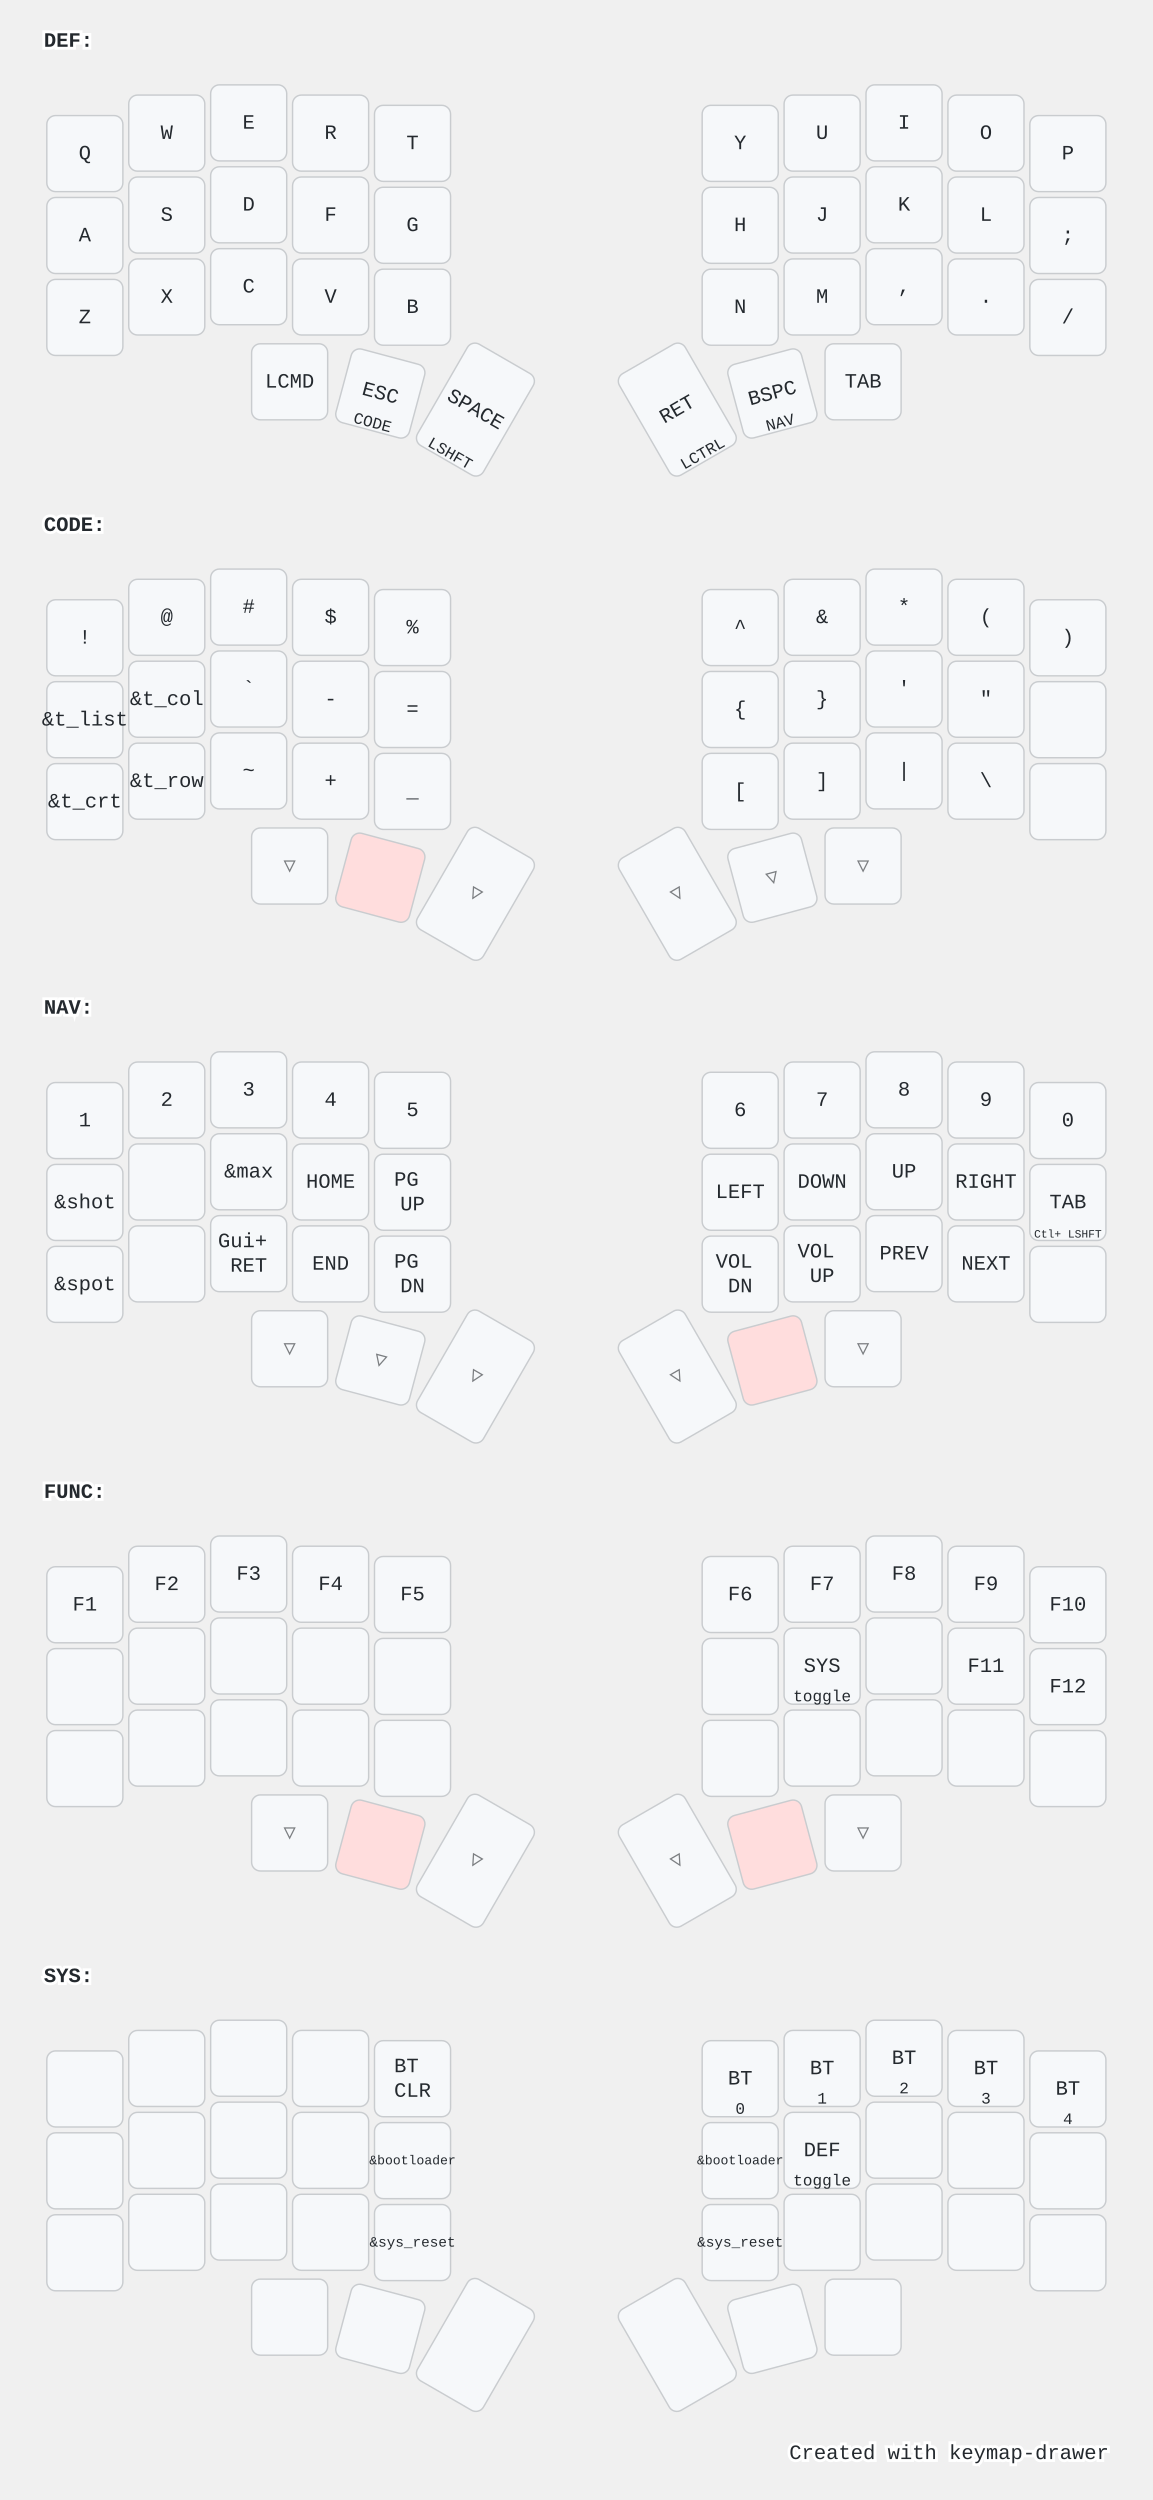
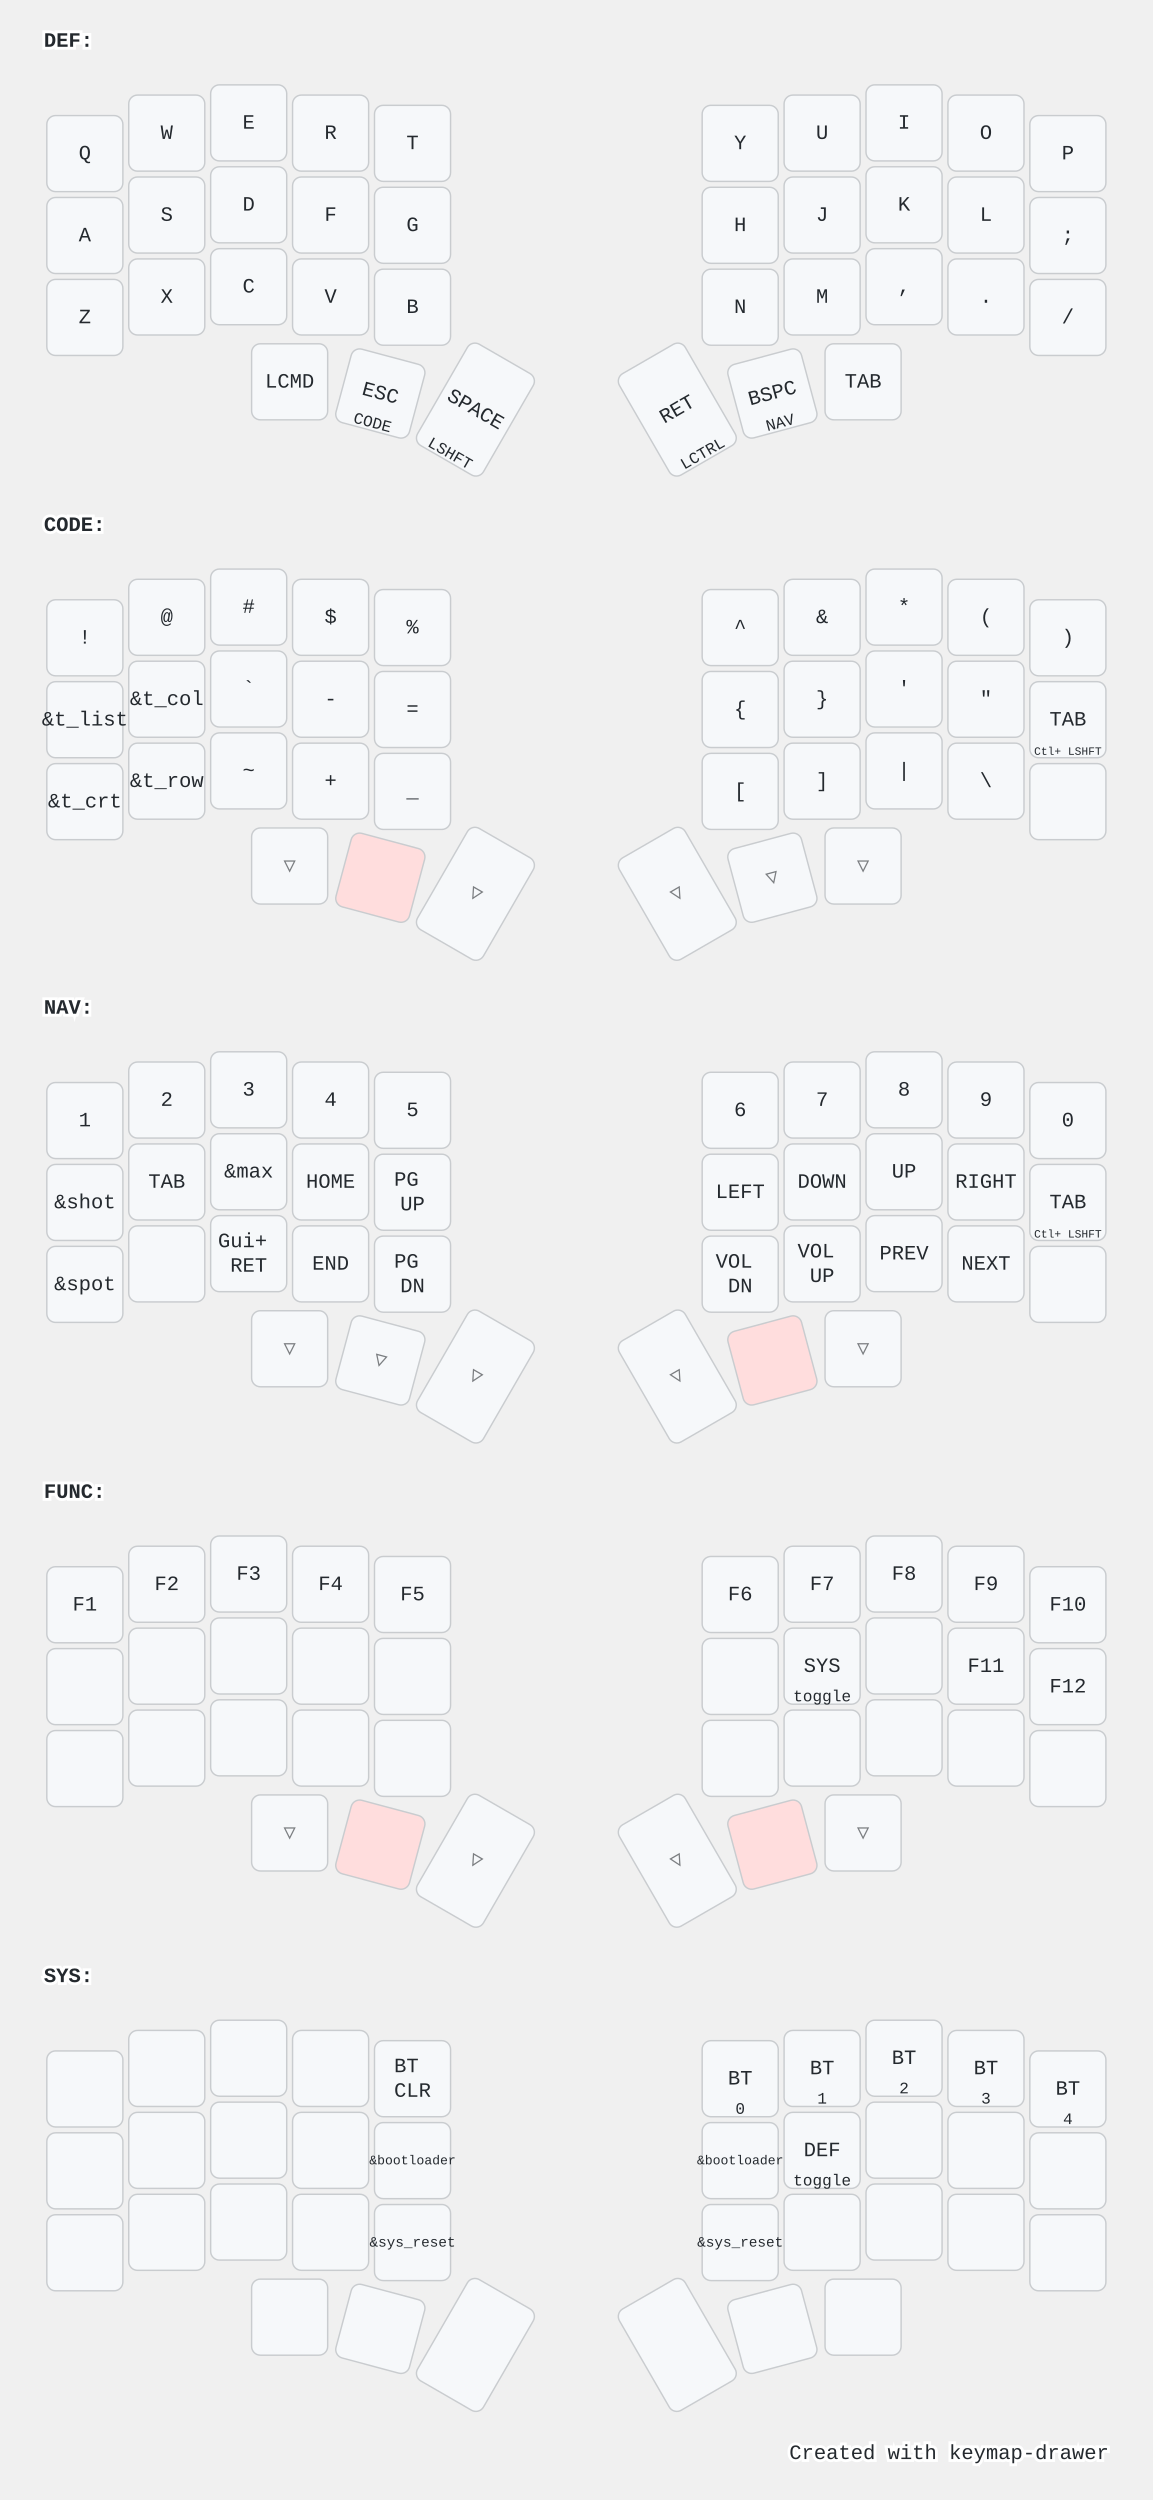
<svg xmlns="http://www.w3.org/2000/svg" width="788" height="1709" viewBox="0 0 788 1709" class="keymap">
  <style>/* inherit to force styles through use tags */
svg path {
    fill: inherit;
}

/* font and background color specifications */
svg.keymap {
    font-family: SFMono-Regular,Consolas,Liberation Mono,Menlo,monospace;
    font-size: 14px;
    font-kerning: normal;
    text-rendering: optimizeLegibility;
    fill: #24292e;
}

/* default key styling */
rect.key {
    fill: #f6f8fa;
}

rect.key, rect.combo {
    stroke: #c9cccf;
    stroke-width: 1;
}

/* default key side styling, only used is draw_key_sides is set */
rect.side {
    filter: brightness(90%);
}

/* color accent for combo boxes */
rect.combo, rect.combo-separate {
    fill: #cdf;
}

/* color accent for held keys */
rect.held, rect.combo.held {
    fill: #fdd;
}

/* color accent for ghost (optional) keys */
rect.ghost, rect.combo.ghost {
    stroke-dasharray: 4, 4;
    stroke-width: 2;
}

text {
    text-anchor: middle;
    dominant-baseline: middle;
}

/* styling for layer labels */
text.label {
    font-weight: bold;
    text-anchor: start;
    stroke: white;
    stroke-width: 4;
    paint-order: stroke;
}

/* styling for optional footer */
text.footer {
    text-anchor: end;
    dominant-baseline: auto;
    stroke: white;
    stroke-width: 4;
    paint-order: stroke;
}

/* styling for combo tap, and key hold/shifted label text */
text.combo, text.hold, text.shifted {
    font-size: 11px;
}

text.hold {
    text-anchor: middle;
    dominant-baseline: auto;
}

text.shifted {
    text-anchor: middle;
    dominant-baseline: hanging;
}

/* styling for hold/shifted label text in combo box */
text.combo.hold, text.combo.shifted {
    font-size: 8px;
}

/* lighter symbol for transparent keys */
text.trans {
    fill: #7b7e81;
}

/* styling for combo dendrons */
path.combo {
    stroke-width: 1;
    stroke: gray;
    fill: none;
}

/* Start Tabler Icons Cleanup */
/* cannot use height/width with glyphs */
.icon-tabler &gt; path {
    fill: inherit;
    stroke: inherit;
    stroke-width: 2;
}
/* hide tabler's default box */
.icon-tabler &gt; path[stroke="none"][fill="none"] {
    visibility: hidden;
}
/* End Tabler Icons Cleanup */

@media (prefers-color-scheme: dark) {
svg.keymap { fill: #d1d6db; }
rect.key { fill: #3f4750; }
rect.key, rect.combo { stroke: #60666c; }
rect.combo, rect.combo-separate { fill: #1f3d7a; }
rect.held, rect.combo.held { fill: #854747; }
text.label, text.footer { stroke: black; }
text.trans { fill: #7e8184; }
path.combo { stroke: #7f7f7f; }

}</style>
  <g transform="translate(30, 0)" class="layer-DEF">
    <text x="0" y="28" class="label">DEF:</text>
    <g transform="translate(0, 56)">
      <g transform="translate(28, 49)" class="key keypos-0">
        <rect rx="6" ry="6" x="-26" y="-26" width="52" height="52" class="key" />
        <text x="0" y="0" class="key tap">Q</text>
      </g>
      <g transform="translate(84, 35)" class="key keypos-1">
        <rect rx="6" ry="6" x="-26" y="-26" width="52" height="52" class="key" />
        <text x="0" y="0" class="key tap">W</text>
      </g>
      <g transform="translate(140, 28)" class="key keypos-2">
        <rect rx="6" ry="6" x="-26" y="-26" width="52" height="52" class="key" />
        <text x="0" y="0" class="key tap">E</text>
      </g>
      <g transform="translate(196, 35)" class="key keypos-3">
        <rect rx="6" ry="6" x="-26" y="-26" width="52" height="52" class="key" />
        <text x="0" y="0" class="key tap">R</text>
      </g>
      <g transform="translate(252, 42)" class="key keypos-4">
        <rect rx="6" ry="6" x="-26" y="-26" width="52" height="52" class="key" />
        <text x="0" y="0" class="key tap">T</text>
      </g>
      <g transform="translate(476, 42)" class="key keypos-5">
        <rect rx="6" ry="6" x="-26" y="-26" width="52" height="52" class="key" />
        <text x="0" y="0" class="key tap">Y</text>
      </g>
      <g transform="translate(532, 35)" class="key keypos-6">
        <rect rx="6" ry="6" x="-26" y="-26" width="52" height="52" class="key" />
        <text x="0" y="0" class="key tap">U</text>
      </g>
      <g transform="translate(588, 28)" class="key keypos-7">
        <rect rx="6" ry="6" x="-26" y="-26" width="52" height="52" class="key" />
        <text x="0" y="0" class="key tap">I</text>
      </g>
      <g transform="translate(644, 35)" class="key keypos-8">
        <rect rx="6" ry="6" x="-26" y="-26" width="52" height="52" class="key" />
        <text x="0" y="0" class="key tap">O</text>
      </g>
      <g transform="translate(700, 49)" class="key keypos-9">
        <rect rx="6" ry="6" x="-26" y="-26" width="52" height="52" class="key" />
        <text x="0" y="0" class="key tap">P</text>
      </g>
      <g transform="translate(28, 105)" class="key keypos-10">
        <rect rx="6" ry="6" x="-26" y="-26" width="52" height="52" class="key" />
        <text x="0" y="0" class="key tap">A</text>
      </g>
      <g transform="translate(84, 91)" class="key keypos-11">
        <rect rx="6" ry="6" x="-26" y="-26" width="52" height="52" class="key" />
        <text x="0" y="0" class="key tap">S</text>
      </g>
      <g transform="translate(140, 84)" class="key keypos-12">
        <rect rx="6" ry="6" x="-26" y="-26" width="52" height="52" class="key" />
        <text x="0" y="0" class="key tap">D</text>
      </g>
      <g transform="translate(196, 91)" class="key keypos-13">
        <rect rx="6" ry="6" x="-26" y="-26" width="52" height="52" class="key" />
        <text x="0" y="0" class="key tap">F</text>
      </g>
      <g transform="translate(252, 98)" class="key keypos-14">
        <rect rx="6" ry="6" x="-26" y="-26" width="52" height="52" class="key" />
        <text x="0" y="0" class="key tap">G</text>
      </g>
      <g transform="translate(476, 98)" class="key keypos-15">
        <rect rx="6" ry="6" x="-26" y="-26" width="52" height="52" class="key" />
        <text x="0" y="0" class="key tap">H</text>
      </g>
      <g transform="translate(532, 91)" class="key keypos-16">
        <rect rx="6" ry="6" x="-26" y="-26" width="52" height="52" class="key" />
        <text x="0" y="0" class="key tap">J</text>
      </g>
      <g transform="translate(588, 84)" class="key keypos-17">
        <rect rx="6" ry="6" x="-26" y="-26" width="52" height="52" class="key" />
        <text x="0" y="0" class="key tap">K</text>
      </g>
      <g transform="translate(644, 91)" class="key keypos-18">
        <rect rx="6" ry="6" x="-26" y="-26" width="52" height="52" class="key" />
        <text x="0" y="0" class="key tap">L</text>
      </g>
      <g transform="translate(700, 105)" class="key keypos-19">
        <rect rx="6" ry="6" x="-26" y="-26" width="52" height="52" class="key" />
        <text x="0" y="0" class="key tap">;</text>
      </g>
      <g transform="translate(28, 161)" class="key keypos-20">
        <rect rx="6" ry="6" x="-26" y="-26" width="52" height="52" class="key" />
        <text x="0" y="0" class="key tap">Z</text>
      </g>
      <g transform="translate(84, 147)" class="key keypos-21">
        <rect rx="6" ry="6" x="-26" y="-26" width="52" height="52" class="key" />
        <text x="0" y="0" class="key tap">X</text>
      </g>
      <g transform="translate(140, 140)" class="key keypos-22">
        <rect rx="6" ry="6" x="-26" y="-26" width="52" height="52" class="key" />
        <text x="0" y="0" class="key tap">C</text>
      </g>
      <g transform="translate(196, 147)" class="key keypos-23">
        <rect rx="6" ry="6" x="-26" y="-26" width="52" height="52" class="key" />
        <text x="0" y="0" class="key tap">V</text>
      </g>
      <g transform="translate(252, 154)" class="key keypos-24">
        <rect rx="6" ry="6" x="-26" y="-26" width="52" height="52" class="key" />
        <text x="0" y="0" class="key tap">B</text>
      </g>
      <g transform="translate(476, 154)" class="key keypos-25">
        <rect rx="6" ry="6" x="-26" y="-26" width="52" height="52" class="key" />
        <text x="0" y="0" class="key tap">N</text>
      </g>
      <g transform="translate(532, 147)" class="key keypos-26">
        <rect rx="6" ry="6" x="-26" y="-26" width="52" height="52" class="key" />
        <text x="0" y="0" class="key tap">M</text>
      </g>
      <g transform="translate(588, 140)" class="key keypos-27">
        <rect rx="6" ry="6" x="-26" y="-26" width="52" height="52" class="key" />
        <text x="0" y="0" class="key tap">,</text>
      </g>
      <g transform="translate(644, 147)" class="key keypos-28">
        <rect rx="6" ry="6" x="-26" y="-26" width="52" height="52" class="key" />
        <text x="0" y="0" class="key tap">.</text>
      </g>
      <g transform="translate(700, 161)" class="key keypos-29">
        <rect rx="6" ry="6" x="-26" y="-26" width="52" height="52" class="key" />
        <text x="0" y="0" class="key tap">/</text>
      </g>
      <g transform="translate(168, 205)" class="key keypos-30">
        <rect rx="6" ry="6" x="-26" y="-26" width="52" height="52" class="key" />
        <text x="0" y="0" class="key tap">LCMD</text>
      </g>
      <g transform="translate(230, 213) rotate(15.0)" class="key keypos-31">
        <rect rx="6" ry="6" x="-26" y="-26" width="52" height="52" class="key" />
        <text x="0" y="0" class="key tap">ESC</text>
        <text x="0" y="24" class="key hold">CODE</text>
      </g>
      <g transform="translate(295, 224) rotate(30.0)" class="key keypos-32">
        <rect rx="6" ry="6" x="-26" y="-40" width="52" height="80" class="key" />
        <text x="0" y="0" class="key tap">SPACE</text>
        <text x="0" y="38" class="key hold">LSHFT</text>
      </g>
      <g transform="translate(433, 224) rotate(-30.0)" class="key keypos-33">
        <rect rx="6" ry="6" x="-26" y="-40" width="52" height="80" class="key" />
        <text x="0" y="0" class="key tap">RET</text>
        <text x="0" y="38" class="key hold">LCTRL</text>
      </g>
      <g transform="translate(498, 213) rotate(-15.0)" class="key keypos-34">
        <rect rx="6" ry="6" x="-26" y="-26" width="52" height="52" class="key" />
        <text x="0" y="0" class="key tap">BSPC</text>
        <text x="0" y="24" class="key hold">NAV</text>
      </g>
      <g transform="translate(560, 205)" class="key keypos-35">
        <rect rx="6" ry="6" x="-26" y="-26" width="52" height="52" class="key" />
        <text x="0" y="0" class="key tap">TAB</text>
      </g>
    </g>
  </g>
  <g transform="translate(30, 331)" class="layer-CODE">
    <text x="0" y="28" class="label">CODE:</text>
    <g transform="translate(0, 56)">
      <g transform="translate(28, 49)" class="key keypos-0">
        <rect rx="6" ry="6" x="-26" y="-26" width="52" height="52" class="key" />
        <text x="0" y="0" class="key tap">!</text>
      </g>
      <g transform="translate(84, 35)" class="key keypos-1">
        <rect rx="6" ry="6" x="-26" y="-26" width="52" height="52" class="key" />
        <text x="0" y="0" class="key tap">@</text>
      </g>
      <g transform="translate(140, 28)" class="key keypos-2">
        <rect rx="6" ry="6" x="-26" y="-26" width="52" height="52" class="key" />
        <text x="0" y="0" class="key tap">#</text>
      </g>
      <g transform="translate(196, 35)" class="key keypos-3">
        <rect rx="6" ry="6" x="-26" y="-26" width="52" height="52" class="key" />
        <text x="0" y="0" class="key tap">$</text>
      </g>
      <g transform="translate(252, 42)" class="key keypos-4">
        <rect rx="6" ry="6" x="-26" y="-26" width="52" height="52" class="key" />
        <text x="0" y="0" class="key tap">%</text>
      </g>
      <g transform="translate(476, 42)" class="key keypos-5">
        <rect rx="6" ry="6" x="-26" y="-26" width="52" height="52" class="key" />
        <text x="0" y="0" class="key tap">^</text>
      </g>
      <g transform="translate(532, 35)" class="key keypos-6">
        <rect rx="6" ry="6" x="-26" y="-26" width="52" height="52" class="key" />
        <text x="0" y="0" class="key tap">&amp;</text>
      </g>
      <g transform="translate(588, 28)" class="key keypos-7">
        <rect rx="6" ry="6" x="-26" y="-26" width="52" height="52" class="key" />
        <text x="0" y="0" class="key tap">*</text>
      </g>
      <g transform="translate(644, 35)" class="key keypos-8">
        <rect rx="6" ry="6" x="-26" y="-26" width="52" height="52" class="key" />
        <text x="0" y="0" class="key tap">(</text>
      </g>
      <g transform="translate(700, 49)" class="key keypos-9">
        <rect rx="6" ry="6" x="-26" y="-26" width="52" height="52" class="key" />
        <text x="0" y="0" class="key tap">)</text>
      </g>
      <g transform="translate(28, 105)" class="key keypos-10">
        <rect rx="6" ry="6" x="-26" y="-26" width="52" height="52" class="key" />
        <text x="0" y="0" class="key tap">&amp;t_list</text>
      </g>
      <g transform="translate(84, 91)" class="key keypos-11">
        <rect rx="6" ry="6" x="-26" y="-26" width="52" height="52" class="key" />
        <text x="0" y="0" class="key tap">&amp;t_col</text>
      </g>
      <g transform="translate(140, 84)" class="key keypos-12">
        <rect rx="6" ry="6" x="-26" y="-26" width="52" height="52" class="key" />
        <text x="0" y="0" class="key tap">`</text>
      </g>
      <g transform="translate(196, 91)" class="key keypos-13">
        <rect rx="6" ry="6" x="-26" y="-26" width="52" height="52" class="key" />
        <text x="0" y="0" class="key tap">-</text>
      </g>
      <g transform="translate(252, 98)" class="key keypos-14">
        <rect rx="6" ry="6" x="-26" y="-26" width="52" height="52" class="key" />
        <text x="0" y="0" class="key tap">=</text>
      </g>
      <g transform="translate(476, 98)" class="key keypos-15">
        <rect rx="6" ry="6" x="-26" y="-26" width="52" height="52" class="key" />
        <text x="0" y="0" class="key tap">{</text>
      </g>
      <g transform="translate(532, 91)" class="key keypos-16">
        <rect rx="6" ry="6" x="-26" y="-26" width="52" height="52" class="key" />
        <text x="0" y="0" class="key tap">}</text>
      </g>
      <g transform="translate(588, 84)" class="key keypos-17">
        <rect rx="6" ry="6" x="-26" y="-26" width="52" height="52" class="key" />
        <text x="0" y="0" class="key tap">'</text>
      </g>
      <g transform="translate(644, 91)" class="key keypos-18">
        <rect rx="6" ry="6" x="-26" y="-26" width="52" height="52" class="key" />
        <text x="0" y="0" class="key tap">"</text>
      </g>
      <g transform="translate(700, 105)" class="key keypos-19">
        <rect rx="6" ry="6" x="-26" y="-26" width="52" height="52" class="key" />
+         <text x="0" y="0" class="key tap">TAB</text>
+         <text x="0" y="24" class="key hold">
+           <tspan style="font-size: 70%">Ctl+ LSHFT</tspan>
+         </text>
      </g>
      <g transform="translate(28, 161)" class="key keypos-20">
        <rect rx="6" ry="6" x="-26" y="-26" width="52" height="52" class="key" />
        <text x="0" y="0" class="key tap">&amp;t_crt</text>
      </g>
      <g transform="translate(84, 147)" class="key keypos-21">
        <rect rx="6" ry="6" x="-26" y="-26" width="52" height="52" class="key" />
        <text x="0" y="0" class="key tap">&amp;t_row</text>
      </g>
      <g transform="translate(140, 140)" class="key keypos-22">
        <rect rx="6" ry="6" x="-26" y="-26" width="52" height="52" class="key" />
        <text x="0" y="0" class="key tap">~</text>
      </g>
      <g transform="translate(196, 147)" class="key keypos-23">
        <rect rx="6" ry="6" x="-26" y="-26" width="52" height="52" class="key" />
        <text x="0" y="0" class="key tap">+</text>
      </g>
      <g transform="translate(252, 154)" class="key keypos-24">
        <rect rx="6" ry="6" x="-26" y="-26" width="52" height="52" class="key" />
        <text x="0" y="0" class="key tap">_</text>
      </g>
      <g transform="translate(476, 154)" class="key keypos-25">
        <rect rx="6" ry="6" x="-26" y="-26" width="52" height="52" class="key" />
        <text x="0" y="0" class="key tap">[</text>
      </g>
      <g transform="translate(532, 147)" class="key keypos-26">
        <rect rx="6" ry="6" x="-26" y="-26" width="52" height="52" class="key" />
        <text x="0" y="0" class="key tap">]</text>
      </g>
      <g transform="translate(588, 140)" class="key keypos-27">
        <rect rx="6" ry="6" x="-26" y="-26" width="52" height="52" class="key" />
        <text x="0" y="0" class="key tap">|</text>
      </g>
      <g transform="translate(644, 147)" class="key keypos-28">
        <rect rx="6" ry="6" x="-26" y="-26" width="52" height="52" class="key" />
        <text x="0" y="0" class="key tap">\</text>
      </g>
      <g transform="translate(700, 161)" class="key keypos-29">
        <rect rx="6" ry="6" x="-26" y="-26" width="52" height="52" class="key" />
      </g>
      <g transform="translate(168, 205)" class="key trans keypos-30">
        <rect rx="6" ry="6" x="-26" y="-26" width="52" height="52" class="key trans" />
        <text x="0" y="0" class="key trans tap">▽</text>
      </g>
      <g transform="translate(230, 213) rotate(15.0)" class="key held keypos-31">
        <rect rx="6" ry="6" x="-26" y="-26" width="52" height="52" class="key held" />
      </g>
      <g transform="translate(295, 224) rotate(30.0)" class="key trans keypos-32">
        <rect rx="6" ry="6" x="-26" y="-40" width="52" height="80" class="key trans" />
        <text x="0" y="0" class="key trans tap">▽</text>
      </g>
      <g transform="translate(433, 224) rotate(-30.0)" class="key trans keypos-33">
        <rect rx="6" ry="6" x="-26" y="-40" width="52" height="80" class="key trans" />
        <text x="0" y="0" class="key trans tap">▽</text>
      </g>
      <g transform="translate(498, 213) rotate(-15.0)" class="key trans keypos-34">
        <rect rx="6" ry="6" x="-26" y="-26" width="52" height="52" class="key trans" />
        <text x="0" y="0" class="key trans tap">▽</text>
      </g>
      <g transform="translate(560, 205)" class="key trans keypos-35">
        <rect rx="6" ry="6" x="-26" y="-26" width="52" height="52" class="key trans" />
        <text x="0" y="0" class="key trans tap">▽</text>
      </g>
    </g>
  </g>
  <g transform="translate(30, 661)" class="layer-NAV">
    <text x="0" y="28" class="label">NAV:</text>
    <g transform="translate(0, 56)">
      <g transform="translate(28, 49)" class="key keypos-0">
        <rect rx="6" ry="6" x="-26" y="-26" width="52" height="52" class="key" />
        <text x="0" y="0" class="key tap">1</text>
      </g>
      <g transform="translate(84, 35)" class="key keypos-1">
        <rect rx="6" ry="6" x="-26" y="-26" width="52" height="52" class="key" />
        <text x="0" y="0" class="key tap">2</text>
      </g>
      <g transform="translate(140, 28)" class="key keypos-2">
        <rect rx="6" ry="6" x="-26" y="-26" width="52" height="52" class="key" />
        <text x="0" y="0" class="key tap">3</text>
      </g>
      <g transform="translate(196, 35)" class="key keypos-3">
        <rect rx="6" ry="6" x="-26" y="-26" width="52" height="52" class="key" />
        <text x="0" y="0" class="key tap">4</text>
      </g>
      <g transform="translate(252, 42)" class="key keypos-4">
        <rect rx="6" ry="6" x="-26" y="-26" width="52" height="52" class="key" />
        <text x="0" y="0" class="key tap">5</text>
      </g>
      <g transform="translate(476, 42)" class="key keypos-5">
        <rect rx="6" ry="6" x="-26" y="-26" width="52" height="52" class="key" />
        <text x="0" y="0" class="key tap">6</text>
      </g>
      <g transform="translate(532, 35)" class="key keypos-6">
        <rect rx="6" ry="6" x="-26" y="-26" width="52" height="52" class="key" />
        <text x="0" y="0" class="key tap">7</text>
      </g>
      <g transform="translate(588, 28)" class="key keypos-7">
        <rect rx="6" ry="6" x="-26" y="-26" width="52" height="52" class="key" />
        <text x="0" y="0" class="key tap">8</text>
      </g>
      <g transform="translate(644, 35)" class="key keypos-8">
        <rect rx="6" ry="6" x="-26" y="-26" width="52" height="52" class="key" />
        <text x="0" y="0" class="key tap">9</text>
      </g>
      <g transform="translate(700, 49)" class="key keypos-9">
        <rect rx="6" ry="6" x="-26" y="-26" width="52" height="52" class="key" />
        <text x="0" y="0" class="key tap">0</text>
      </g>
      <g transform="translate(28, 105)" class="key keypos-10">
        <rect rx="6" ry="6" x="-26" y="-26" width="52" height="52" class="key" />
        <text x="0" y="0" class="key tap">&amp;shot</text>
      </g>
      <g transform="translate(84, 91)" class="key keypos-11">
        <rect rx="6" ry="6" x="-26" y="-26" width="52" height="52" class="key" />
+         <text x="0" y="0" class="key tap">TAB</text>
      </g>
      <g transform="translate(140, 84)" class="key keypos-12">
        <rect rx="6" ry="6" x="-26" y="-26" width="52" height="52" class="key" />
        <text x="0" y="0" class="key tap">&amp;max</text>
      </g>
      <g transform="translate(196, 91)" class="key keypos-13">
        <rect rx="6" ry="6" x="-26" y="-26" width="52" height="52" class="key" />
        <text x="0" y="0" class="key tap">HOME</text>
      </g>
      <g transform="translate(252, 98)" class="key keypos-14">
        <rect rx="6" ry="6" x="-26" y="-26" width="52" height="52" class="key" />
        <text x="0" y="0" class="key tap">
          <tspan x="0" dy="-0.6em">PG</tspan>
          <tspan x="0" dy="1.2em">UP</tspan>
        </text>
      </g>
      <g transform="translate(476, 98)" class="key keypos-15">
        <rect rx="6" ry="6" x="-26" y="-26" width="52" height="52" class="key" />
        <text x="0" y="0" class="key tap">LEFT</text>
      </g>
      <g transform="translate(532, 91)" class="key keypos-16">
        <rect rx="6" ry="6" x="-26" y="-26" width="52" height="52" class="key" />
        <text x="0" y="0" class="key tap">DOWN</text>
      </g>
      <g transform="translate(588, 84)" class="key keypos-17">
        <rect rx="6" ry="6" x="-26" y="-26" width="52" height="52" class="key" />
        <text x="0" y="0" class="key tap">UP</text>
      </g>
      <g transform="translate(644, 91)" class="key keypos-18">
        <rect rx="6" ry="6" x="-26" y="-26" width="52" height="52" class="key" />
        <text x="0" y="0" class="key tap">RIGHT</text>
      </g>
      <g transform="translate(700, 105)" class="key keypos-19">
        <rect rx="6" ry="6" x="-26" y="-26" width="52" height="52" class="key" />
        <text x="0" y="0" class="key tap">TAB</text>
        <text x="0" y="24" class="key hold">
          <tspan style="font-size: 70%">Ctl+ LSHFT</tspan>
        </text>
      </g>
      <g transform="translate(28, 161)" class="key keypos-20">
        <rect rx="6" ry="6" x="-26" y="-26" width="52" height="52" class="key" />
        <text x="0" y="0" class="key tap">&amp;spot</text>
      </g>
      <g transform="translate(84, 147)" class="key keypos-21">
        <rect rx="6" ry="6" x="-26" y="-26" width="52" height="52" class="key" />
      </g>
      <g transform="translate(140, 140)" class="key keypos-22">
        <rect rx="6" ry="6" x="-26" y="-26" width="52" height="52" class="key" />
        <text x="0" y="0" class="key tap">
          <tspan x="0" dy="-0.6em">Gui+</tspan>
          <tspan x="0" dy="1.2em">RET</tspan>
        </text>
      </g>
      <g transform="translate(196, 147)" class="key keypos-23">
        <rect rx="6" ry="6" x="-26" y="-26" width="52" height="52" class="key" />
        <text x="0" y="0" class="key tap">END</text>
      </g>
      <g transform="translate(252, 154)" class="key keypos-24">
        <rect rx="6" ry="6" x="-26" y="-26" width="52" height="52" class="key" />
        <text x="0" y="0" class="key tap">
          <tspan x="0" dy="-0.6em">PG</tspan>
          <tspan x="0" dy="1.2em">DN</tspan>
        </text>
      </g>
      <g transform="translate(476, 154)" class="key keypos-25">
        <rect rx="6" ry="6" x="-26" y="-26" width="52" height="52" class="key" />
        <text x="0" y="0" class="key tap">
          <tspan x="0" dy="-0.6em">VOL</tspan>
          <tspan x="0" dy="1.2em">DN</tspan>
        </text>
      </g>
      <g transform="translate(532, 147)" class="key keypos-26">
        <rect rx="6" ry="6" x="-26" y="-26" width="52" height="52" class="key" />
        <text x="0" y="0" class="key tap">
          <tspan x="0" dy="-0.6em">VOL</tspan>
          <tspan x="0" dy="1.2em">UP</tspan>
        </text>
      </g>
      <g transform="translate(588, 140)" class="key keypos-27">
        <rect rx="6" ry="6" x="-26" y="-26" width="52" height="52" class="key" />
        <text x="0" y="0" class="key tap">PREV</text>
      </g>
      <g transform="translate(644, 147)" class="key keypos-28">
        <rect rx="6" ry="6" x="-26" y="-26" width="52" height="52" class="key" />
        <text x="0" y="0" class="key tap">NEXT</text>
      </g>
      <g transform="translate(700, 161)" class="key keypos-29">
        <rect rx="6" ry="6" x="-26" y="-26" width="52" height="52" class="key" />
      </g>
      <g transform="translate(168, 205)" class="key trans keypos-30">
        <rect rx="6" ry="6" x="-26" y="-26" width="52" height="52" class="key trans" />
        <text x="0" y="0" class="key trans tap">▽</text>
      </g>
      <g transform="translate(230, 213) rotate(15.0)" class="key trans keypos-31">
        <rect rx="6" ry="6" x="-26" y="-26" width="52" height="52" class="key trans" />
        <text x="0" y="0" class="key trans tap">▽</text>
      </g>
      <g transform="translate(295, 224) rotate(30.0)" class="key trans keypos-32">
        <rect rx="6" ry="6" x="-26" y="-40" width="52" height="80" class="key trans" />
        <text x="0" y="0" class="key trans tap">▽</text>
      </g>
      <g transform="translate(433, 224) rotate(-30.0)" class="key trans keypos-33">
        <rect rx="6" ry="6" x="-26" y="-40" width="52" height="80" class="key trans" />
        <text x="0" y="0" class="key trans tap">▽</text>
      </g>
      <g transform="translate(498, 213) rotate(-15.0)" class="key held keypos-34">
        <rect rx="6" ry="6" x="-26" y="-26" width="52" height="52" class="key held" />
      </g>
      <g transform="translate(560, 205)" class="key trans keypos-35">
        <rect rx="6" ry="6" x="-26" y="-26" width="52" height="52" class="key trans" />
        <text x="0" y="0" class="key trans tap">▽</text>
      </g>
    </g>
  </g>
  <g transform="translate(30, 992)" class="layer-FUNC">
    <text x="0" y="28" class="label">FUNC:</text>
    <g transform="translate(0, 56)">
      <g transform="translate(28, 49)" class="key keypos-0">
        <rect rx="6" ry="6" x="-26" y="-26" width="52" height="52" class="key" />
        <text x="0" y="0" class="key tap">F1</text>
      </g>
      <g transform="translate(84, 35)" class="key keypos-1">
        <rect rx="6" ry="6" x="-26" y="-26" width="52" height="52" class="key" />
        <text x="0" y="0" class="key tap">F2</text>
      </g>
      <g transform="translate(140, 28)" class="key keypos-2">
        <rect rx="6" ry="6" x="-26" y="-26" width="52" height="52" class="key" />
        <text x="0" y="0" class="key tap">F3</text>
      </g>
      <g transform="translate(196, 35)" class="key keypos-3">
        <rect rx="6" ry="6" x="-26" y="-26" width="52" height="52" class="key" />
        <text x="0" y="0" class="key tap">F4</text>
      </g>
      <g transform="translate(252, 42)" class="key keypos-4">
        <rect rx="6" ry="6" x="-26" y="-26" width="52" height="52" class="key" />
        <text x="0" y="0" class="key tap">F5</text>
      </g>
      <g transform="translate(476, 42)" class="key keypos-5">
        <rect rx="6" ry="6" x="-26" y="-26" width="52" height="52" class="key" />
        <text x="0" y="0" class="key tap">F6</text>
      </g>
      <g transform="translate(532, 35)" class="key keypos-6">
        <rect rx="6" ry="6" x="-26" y="-26" width="52" height="52" class="key" />
        <text x="0" y="0" class="key tap">F7</text>
      </g>
      <g transform="translate(588, 28)" class="key keypos-7">
        <rect rx="6" ry="6" x="-26" y="-26" width="52" height="52" class="key" />
        <text x="0" y="0" class="key tap">F8</text>
      </g>
      <g transform="translate(644, 35)" class="key keypos-8">
        <rect rx="6" ry="6" x="-26" y="-26" width="52" height="52" class="key" />
        <text x="0" y="0" class="key tap">F9</text>
      </g>
      <g transform="translate(700, 49)" class="key keypos-9">
        <rect rx="6" ry="6" x="-26" y="-26" width="52" height="52" class="key" />
        <text x="0" y="0" class="key tap">F10</text>
      </g>
      <g transform="translate(28, 105)" class="key keypos-10">
        <rect rx="6" ry="6" x="-26" y="-26" width="52" height="52" class="key" />
      </g>
      <g transform="translate(84, 91)" class="key keypos-11">
        <rect rx="6" ry="6" x="-26" y="-26" width="52" height="52" class="key" />
      </g>
      <g transform="translate(140, 84)" class="key keypos-12">
        <rect rx="6" ry="6" x="-26" y="-26" width="52" height="52" class="key" />
      </g>
      <g transform="translate(196, 91)" class="key keypos-13">
        <rect rx="6" ry="6" x="-26" y="-26" width="52" height="52" class="key" />
      </g>
      <g transform="translate(252, 98)" class="key keypos-14">
        <rect rx="6" ry="6" x="-26" y="-26" width="52" height="52" class="key" />
      </g>
      <g transform="translate(476, 98)" class="key keypos-15">
        <rect rx="6" ry="6" x="-26" y="-26" width="52" height="52" class="key" />
      </g>
      <g transform="translate(532, 91)" class="key keypos-16">
        <rect rx="6" ry="6" x="-26" y="-26" width="52" height="52" class="key" />
        <text x="0" y="0" class="key tap">SYS</text>
        <text x="0" y="24" class="key hold">toggle</text>
      </g>
      <g transform="translate(588, 84)" class="key keypos-17">
        <rect rx="6" ry="6" x="-26" y="-26" width="52" height="52" class="key" />
      </g>
      <g transform="translate(644, 91)" class="key keypos-18">
        <rect rx="6" ry="6" x="-26" y="-26" width="52" height="52" class="key" />
        <text x="0" y="0" class="key tap">F11</text>
      </g>
      <g transform="translate(700, 105)" class="key keypos-19">
        <rect rx="6" ry="6" x="-26" y="-26" width="52" height="52" class="key" />
        <text x="0" y="0" class="key tap">F12</text>
      </g>
      <g transform="translate(28, 161)" class="key keypos-20">
        <rect rx="6" ry="6" x="-26" y="-26" width="52" height="52" class="key" />
      </g>
      <g transform="translate(84, 147)" class="key keypos-21">
        <rect rx="6" ry="6" x="-26" y="-26" width="52" height="52" class="key" />
      </g>
      <g transform="translate(140, 140)" class="key keypos-22">
        <rect rx="6" ry="6" x="-26" y="-26" width="52" height="52" class="key" />
      </g>
      <g transform="translate(196, 147)" class="key keypos-23">
        <rect rx="6" ry="6" x="-26" y="-26" width="52" height="52" class="key" />
      </g>
      <g transform="translate(252, 154)" class="key keypos-24">
        <rect rx="6" ry="6" x="-26" y="-26" width="52" height="52" class="key" />
      </g>
      <g transform="translate(476, 154)" class="key keypos-25">
        <rect rx="6" ry="6" x="-26" y="-26" width="52" height="52" class="key" />
      </g>
      <g transform="translate(532, 147)" class="key keypos-26">
        <rect rx="6" ry="6" x="-26" y="-26" width="52" height="52" class="key" />
      </g>
      <g transform="translate(588, 140)" class="key keypos-27">
        <rect rx="6" ry="6" x="-26" y="-26" width="52" height="52" class="key" />
      </g>
      <g transform="translate(644, 147)" class="key keypos-28">
        <rect rx="6" ry="6" x="-26" y="-26" width="52" height="52" class="key" />
      </g>
      <g transform="translate(700, 161)" class="key keypos-29">
        <rect rx="6" ry="6" x="-26" y="-26" width="52" height="52" class="key" />
      </g>
      <g transform="translate(168, 205)" class="key trans keypos-30">
        <rect rx="6" ry="6" x="-26" y="-26" width="52" height="52" class="key trans" />
        <text x="0" y="0" class="key trans tap">▽</text>
      </g>
      <g transform="translate(230, 213) rotate(15.0)" class="key held keypos-31">
        <rect rx="6" ry="6" x="-26" y="-26" width="52" height="52" class="key held" />
      </g>
      <g transform="translate(295, 224) rotate(30.0)" class="key trans keypos-32">
        <rect rx="6" ry="6" x="-26" y="-40" width="52" height="80" class="key trans" />
        <text x="0" y="0" class="key trans tap">▽</text>
      </g>
      <g transform="translate(433, 224) rotate(-30.0)" class="key trans keypos-33">
        <rect rx="6" ry="6" x="-26" y="-40" width="52" height="80" class="key trans" />
        <text x="0" y="0" class="key trans tap">▽</text>
      </g>
      <g transform="translate(498, 213) rotate(-15.0)" class="key held keypos-34">
        <rect rx="6" ry="6" x="-26" y="-26" width="52" height="52" class="key held" />
      </g>
      <g transform="translate(560, 205)" class="key trans keypos-35">
        <rect rx="6" ry="6" x="-26" y="-26" width="52" height="52" class="key trans" />
        <text x="0" y="0" class="key trans tap">▽</text>
      </g>
    </g>
  </g>
  <g transform="translate(30, 1323)" class="layer-SYS">
    <text x="0" y="28" class="label">SYS:</text>
    <g transform="translate(0, 56)">
      <g transform="translate(28, 49)" class="key keypos-0">
        <rect rx="6" ry="6" x="-26" y="-26" width="52" height="52" class="key" />
      </g>
      <g transform="translate(84, 35)" class="key keypos-1">
        <rect rx="6" ry="6" x="-26" y="-26" width="52" height="52" class="key" />
      </g>
      <g transform="translate(140, 28)" class="key keypos-2">
        <rect rx="6" ry="6" x="-26" y="-26" width="52" height="52" class="key" />
      </g>
      <g transform="translate(196, 35)" class="key keypos-3">
        <rect rx="6" ry="6" x="-26" y="-26" width="52" height="52" class="key" />
      </g>
      <g transform="translate(252, 42)" class="key keypos-4">
        <rect rx="6" ry="6" x="-26" y="-26" width="52" height="52" class="key" />
        <text x="0" y="0" class="key tap">
          <tspan x="0" dy="-0.6em">BT</tspan>
          <tspan x="0" dy="1.2em">CLR</tspan>
        </text>
      </g>
      <g transform="translate(476, 42)" class="key keypos-5">
        <rect rx="6" ry="6" x="-26" y="-26" width="52" height="52" class="key" />
        <text x="0" y="0" class="key tap">BT</text>
        <text x="0" y="24" class="key hold">0</text>
      </g>
      <g transform="translate(532, 35)" class="key keypos-6">
        <rect rx="6" ry="6" x="-26" y="-26" width="52" height="52" class="key" />
        <text x="0" y="0" class="key tap">BT</text>
        <text x="0" y="24" class="key hold">1</text>
      </g>
      <g transform="translate(588, 28)" class="key keypos-7">
        <rect rx="6" ry="6" x="-26" y="-26" width="52" height="52" class="key" />
        <text x="0" y="0" class="key tap">BT</text>
        <text x="0" y="24" class="key hold">2</text>
      </g>
      <g transform="translate(644, 35)" class="key keypos-8">
        <rect rx="6" ry="6" x="-26" y="-26" width="52" height="52" class="key" />
        <text x="0" y="0" class="key tap">BT</text>
        <text x="0" y="24" class="key hold">3</text>
      </g>
      <g transform="translate(700, 49)" class="key keypos-9">
        <rect rx="6" ry="6" x="-26" y="-26" width="52" height="52" class="key" />
        <text x="0" y="0" class="key tap">BT</text>
        <text x="0" y="24" class="key hold">4</text>
      </g>
      <g transform="translate(28, 105)" class="key keypos-10">
        <rect rx="6" ry="6" x="-26" y="-26" width="52" height="52" class="key" />
      </g>
      <g transform="translate(84, 91)" class="key keypos-11">
        <rect rx="6" ry="6" x="-26" y="-26" width="52" height="52" class="key" />
      </g>
      <g transform="translate(140, 84)" class="key keypos-12">
        <rect rx="6" ry="6" x="-26" y="-26" width="52" height="52" class="key" />
      </g>
      <g transform="translate(196, 91)" class="key keypos-13">
        <rect rx="6" ry="6" x="-26" y="-26" width="52" height="52" class="key" />
      </g>
      <g transform="translate(252, 98)" class="key keypos-14">
        <rect rx="6" ry="6" x="-26" y="-26" width="52" height="52" class="key" />
        <text x="0" y="0" class="key tap">
          <tspan style="font-size: 64%">&amp;bootloader</tspan>
        </text>
      </g>
      <g transform="translate(476, 98)" class="key keypos-15">
        <rect rx="6" ry="6" x="-26" y="-26" width="52" height="52" class="key" />
        <text x="0" y="0" class="key tap">
          <tspan style="font-size: 64%">&amp;bootloader</tspan>
        </text>
      </g>
      <g transform="translate(532, 91)" class="key keypos-16">
        <rect rx="6" ry="6" x="-26" y="-26" width="52" height="52" class="key" />
        <text x="0" y="0" class="key tap">DEF</text>
        <text x="0" y="24" class="key hold">toggle</text>
      </g>
      <g transform="translate(588, 84)" class="key keypos-17">
        <rect rx="6" ry="6" x="-26" y="-26" width="52" height="52" class="key" />
      </g>
      <g transform="translate(644, 91)" class="key keypos-18">
        <rect rx="6" ry="6" x="-26" y="-26" width="52" height="52" class="key" />
      </g>
      <g transform="translate(700, 105)" class="key keypos-19">
        <rect rx="6" ry="6" x="-26" y="-26" width="52" height="52" class="key" />
      </g>
      <g transform="translate(28, 161)" class="key keypos-20">
        <rect rx="6" ry="6" x="-26" y="-26" width="52" height="52" class="key" />
      </g>
      <g transform="translate(84, 147)" class="key keypos-21">
        <rect rx="6" ry="6" x="-26" y="-26" width="52" height="52" class="key" />
      </g>
      <g transform="translate(140, 140)" class="key keypos-22">
        <rect rx="6" ry="6" x="-26" y="-26" width="52" height="52" class="key" />
      </g>
      <g transform="translate(196, 147)" class="key keypos-23">
        <rect rx="6" ry="6" x="-26" y="-26" width="52" height="52" class="key" />
      </g>
      <g transform="translate(252, 154)" class="key keypos-24">
        <rect rx="6" ry="6" x="-26" y="-26" width="52" height="52" class="key" />
        <text x="0" y="0" class="key tap">
          <tspan style="font-size: 70%">&amp;sys_reset</tspan>
        </text>
      </g>
      <g transform="translate(476, 154)" class="key keypos-25">
        <rect rx="6" ry="6" x="-26" y="-26" width="52" height="52" class="key" />
        <text x="0" y="0" class="key tap">
          <tspan style="font-size: 70%">&amp;sys_reset</tspan>
        </text>
      </g>
      <g transform="translate(532, 147)" class="key keypos-26">
        <rect rx="6" ry="6" x="-26" y="-26" width="52" height="52" class="key" />
      </g>
      <g transform="translate(588, 140)" class="key keypos-27">
        <rect rx="6" ry="6" x="-26" y="-26" width="52" height="52" class="key" />
      </g>
      <g transform="translate(644, 147)" class="key keypos-28">
        <rect rx="6" ry="6" x="-26" y="-26" width="52" height="52" class="key" />
      </g>
      <g transform="translate(700, 161)" class="key keypos-29">
        <rect rx="6" ry="6" x="-26" y="-26" width="52" height="52" class="key" />
      </g>
      <g transform="translate(168, 205)" class="key keypos-30">
        <rect rx="6" ry="6" x="-26" y="-26" width="52" height="52" class="key" />
      </g>
      <g transform="translate(230, 213) rotate(15.0)" class="key keypos-31">
        <rect rx="6" ry="6" x="-26" y="-26" width="52" height="52" class="key" />
      </g>
      <g transform="translate(295, 224) rotate(30.0)" class="key keypos-32">
        <rect rx="6" ry="6" x="-26" y="-40" width="52" height="80" class="key" />
      </g>
      <g transform="translate(433, 224) rotate(-30.0)" class="key keypos-33">
        <rect rx="6" ry="6" x="-26" y="-40" width="52" height="80" class="key" />
      </g>
      <g transform="translate(498, 213) rotate(-15.0)" class="key keypos-34">
        <rect rx="6" ry="6" x="-26" y="-26" width="52" height="52" class="key" />
      </g>
      <g transform="translate(560, 205)" class="key keypos-35">
        <rect rx="6" ry="6" x="-26" y="-26" width="52" height="52" class="key" />
      </g>
    </g>
  </g>
  <text x="758.0" y="1681.0" class="footer">Created with <a href="https://github.com/caksoylar/keymap-drawer">keymap-drawer</a>
  </text>
</svg>
